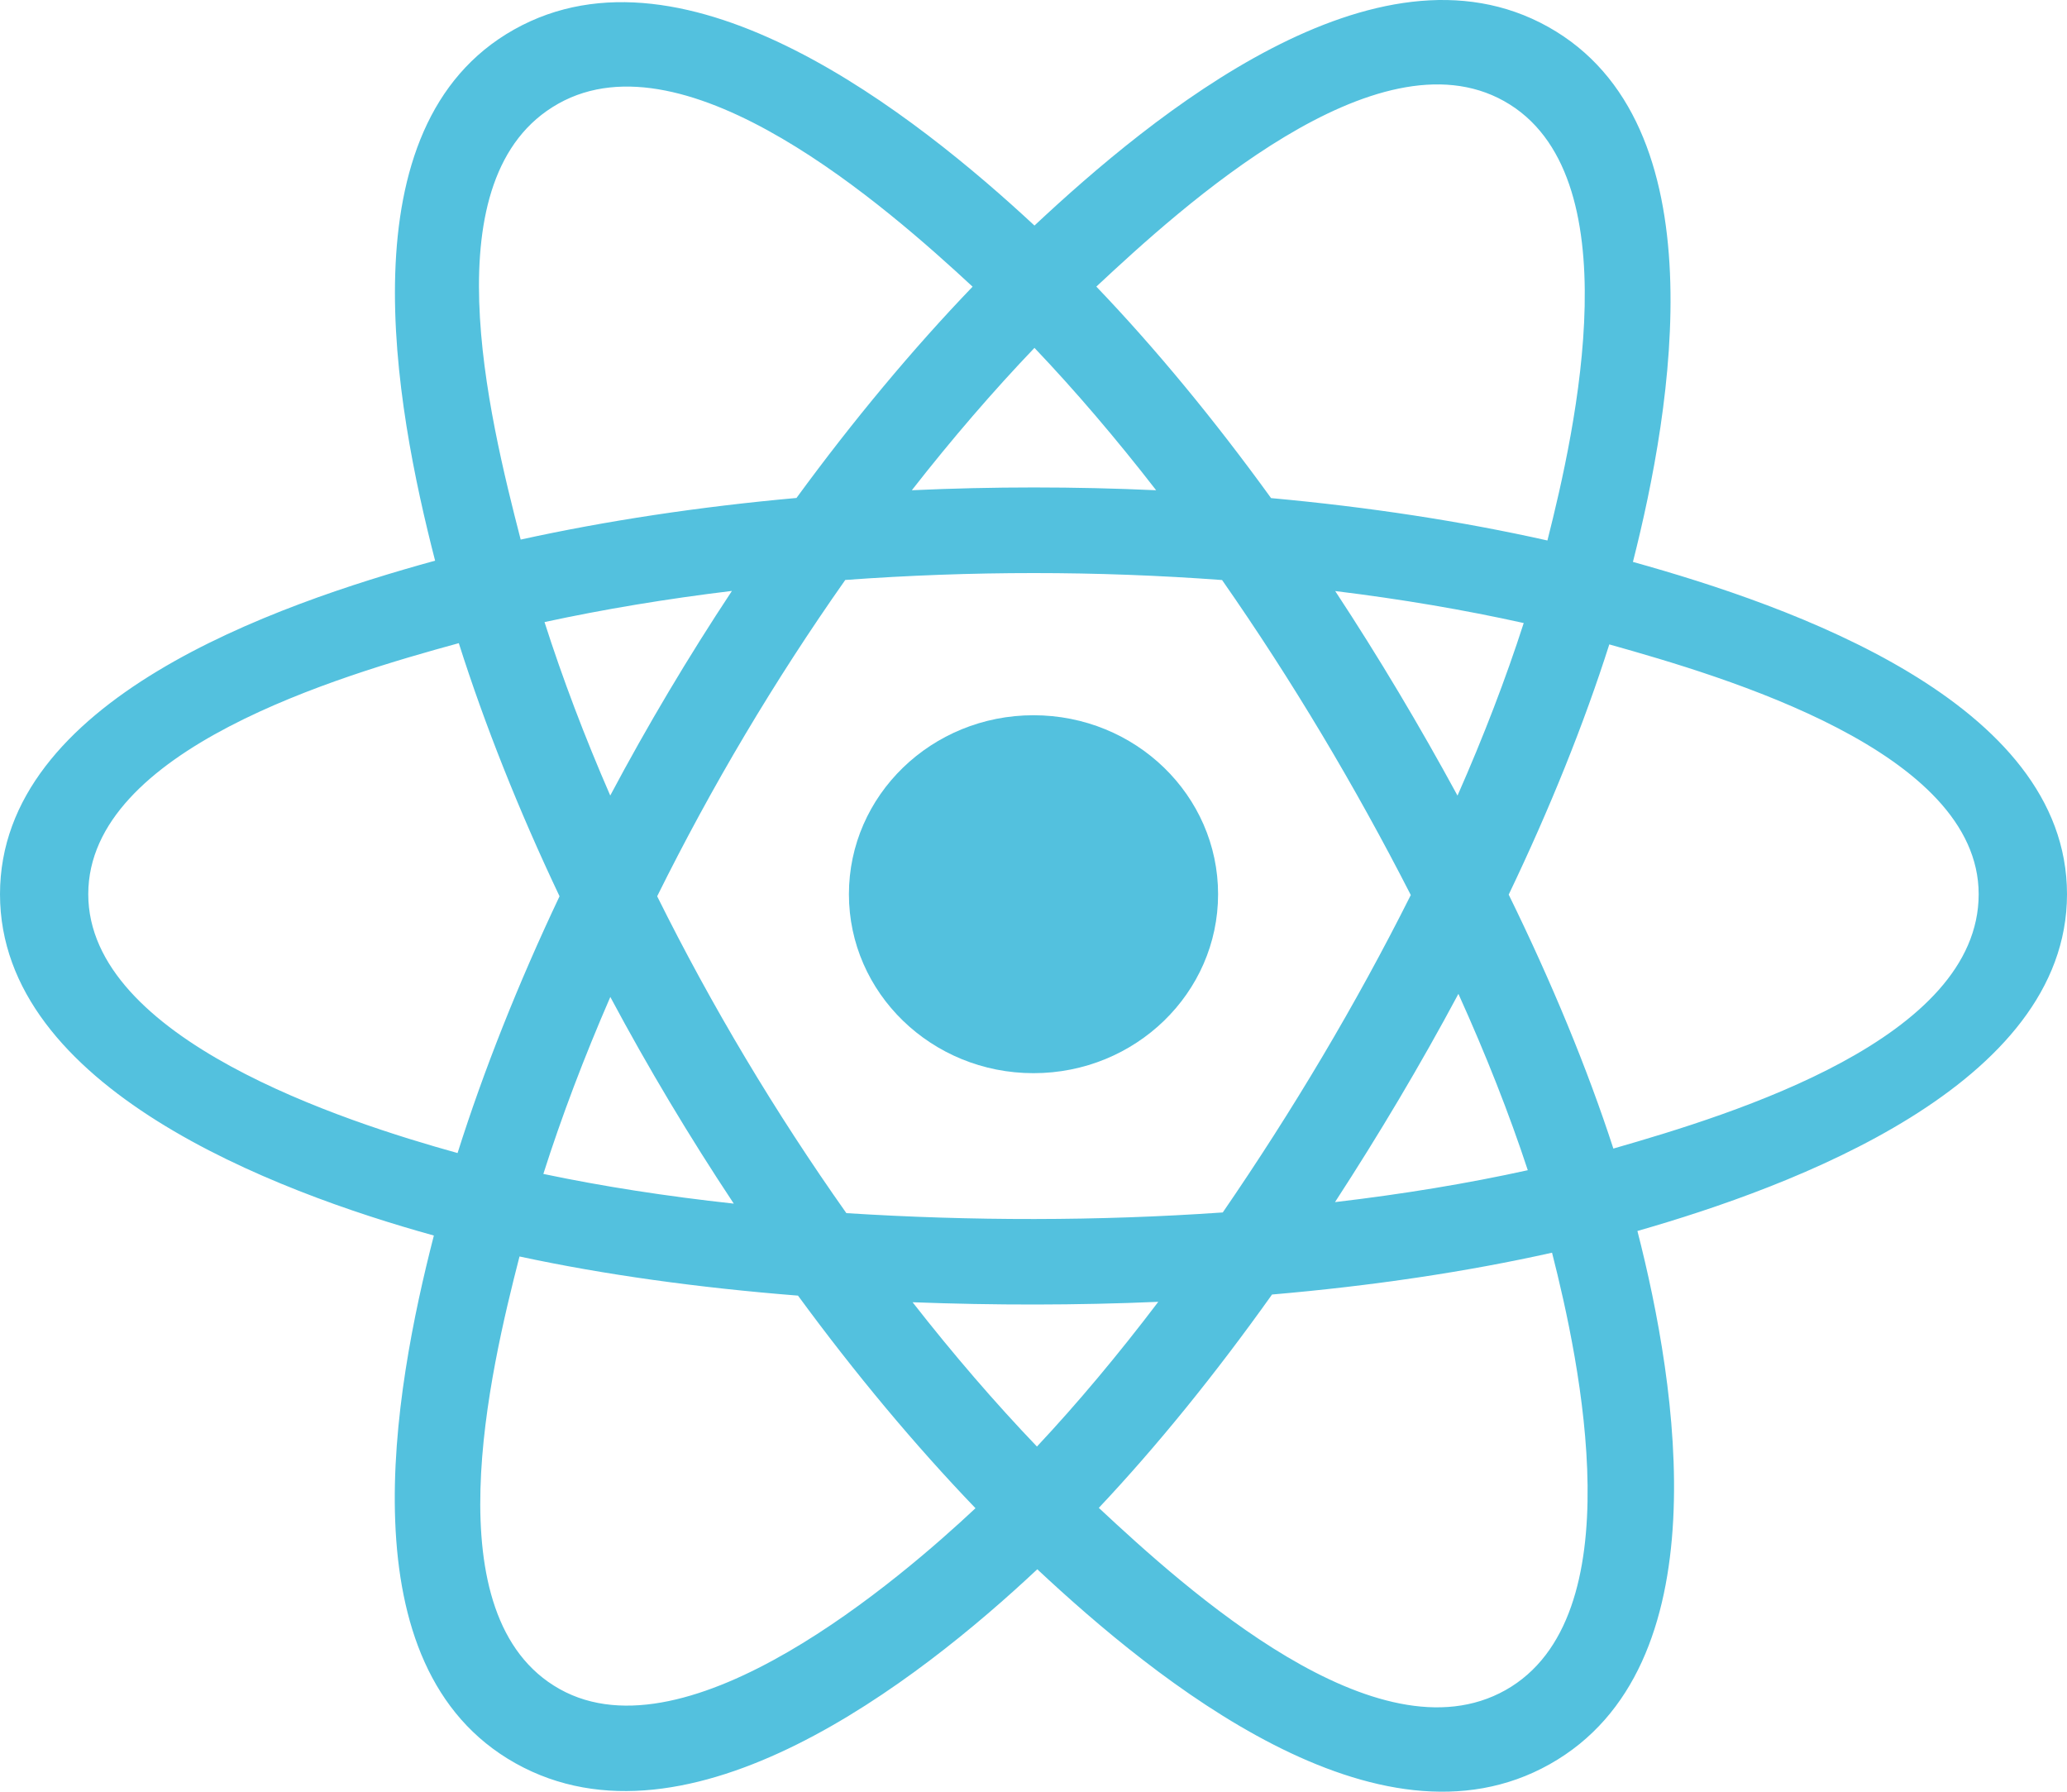
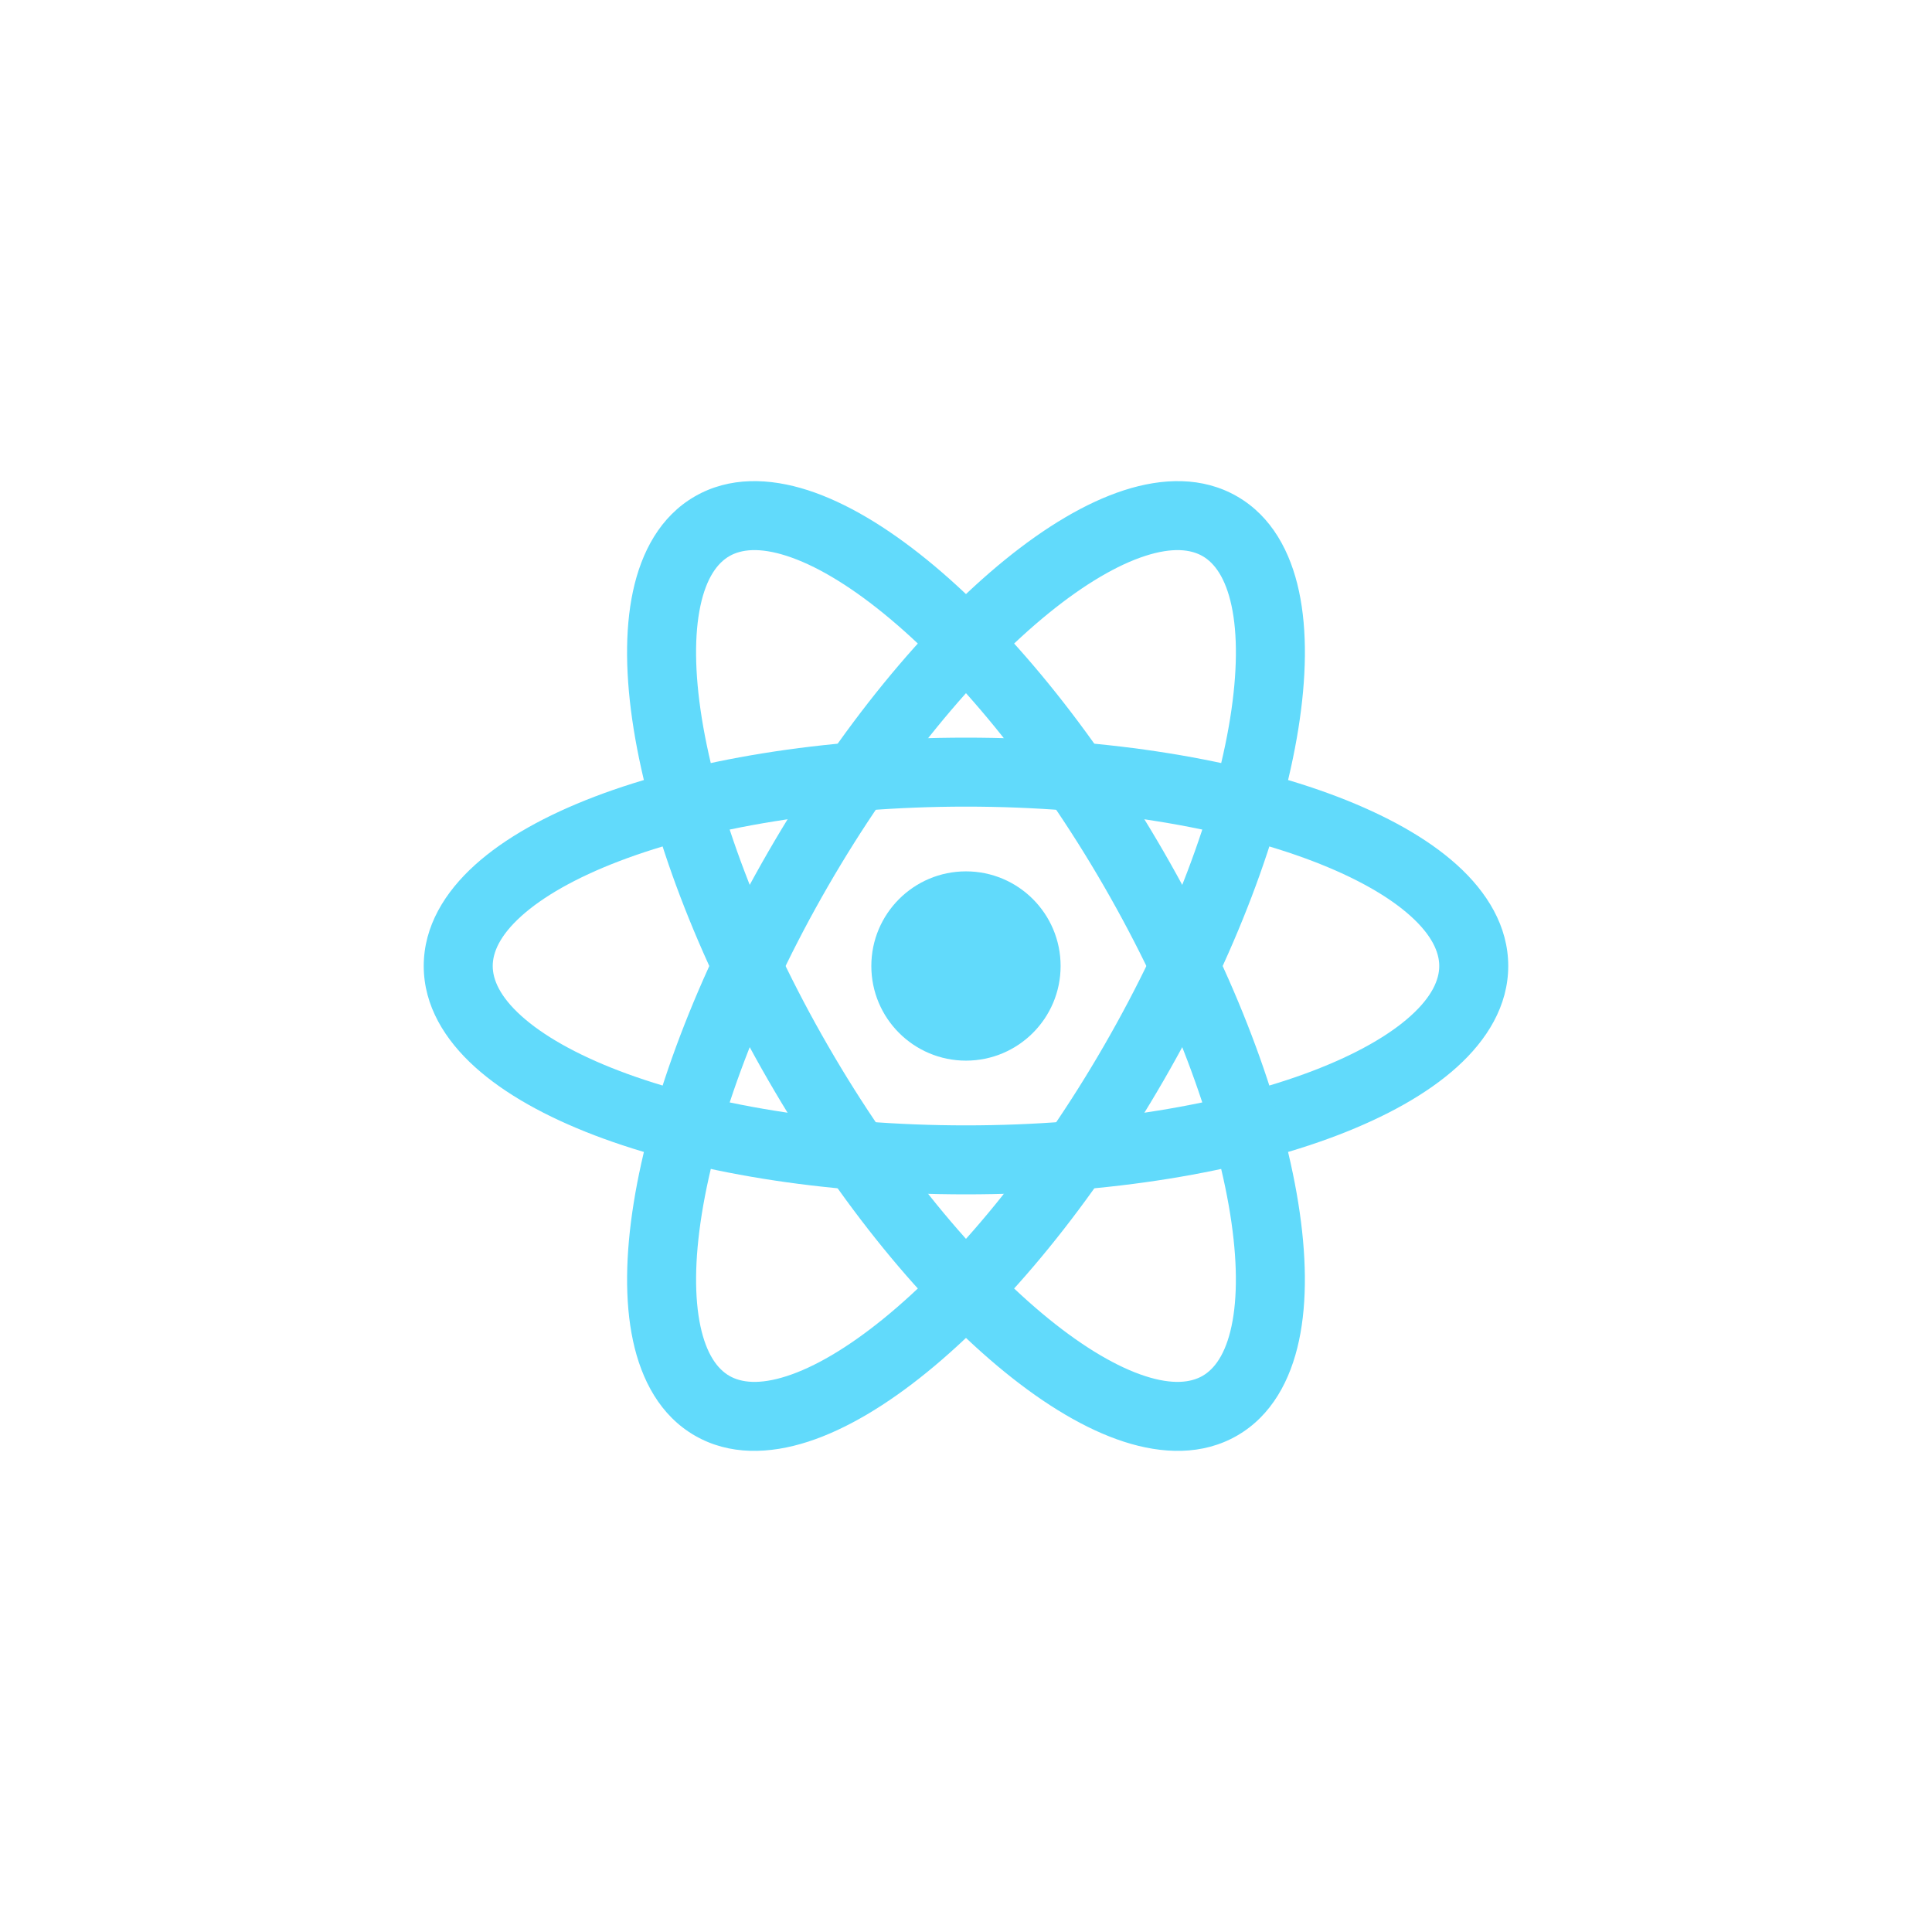
- <svg xmlns="http://www.w3.org/2000/svg" fill="none" viewBox="1 3 30 26">
-   <path d="M18.679 15.976C18.679 14.541 17.48 13.379 16 13.379C14.521 13.379 13.321 14.541 13.321 15.976C13.321 17.41 14.521 18.573 16 18.573C17.48 18.573 18.679 17.41 18.679 15.976Z" fill="#53C1DE" />
-   <path fill-rule="evenodd" clip-rule="evenodd" d="M24.7 11.154C25.266 8.925 25.977 4.791 23.47 3.39C20.975 1.995 17.728 4.668 16.014 6.273C14.304 4.684 10.966 2.022 8.462 3.428C5.968 4.828 6.737 8.893 7.315 11.136C4.988 11.776 1 13.156 1 15.976C1 18.787 4.984 20.289 7.297 20.929C6.717 23.184 5.986 27.191 8.483 28.588C10.997 29.993 14.325 27.395 16.055 25.772C17.781 27.386 20.997 30.002 23.492 28.601C25.996 27.196 25.344 23.118 24.765 20.863C27.007 20.221 31 18.752 31 15.976C31 13.184 26.99 11.792 24.7 11.154ZM24.416 19.667C24.037 18.502 23.524 17.262 22.897 15.982C23.495 14.732 23.988 13.509 24.357 12.351C26.036 12.823 29.718 13.901 29.718 15.976C29.718 18.07 26.185 19.159 24.416 19.667ZM22.85 27.526C20.988 28.571 18.222 26.07 16.948 24.881C17.793 23.984 18.638 22.942 19.462 21.785C20.913 21.66 22.283 21.456 23.526 21.178C23.933 22.773 24.72 26.476 22.85 27.526ZM9.124 27.511C7.261 26.47 8.113 22.895 8.54 21.233C9.768 21.497 11.129 21.686 12.582 21.801C13.412 22.933 14.282 23.974 15.158 24.886C14.075 25.901 10.995 28.557 9.124 27.511ZM2.281 15.976C2.281 13.874 5.942 12.803 7.659 12.333C8.035 13.517 8.527 14.754 9.121 16.006C8.519 17.277 8.02 18.534 7.641 19.732C6.004 19.278 2.281 18.079 2.281 15.976ZM9.104 4.504C10.973 3.454 13.875 6.01 15.116 7.16C14.244 8.068 13.383 9.101 12.56 10.226C11.149 10.353 9.799 10.557 8.557 10.83C8.091 9.021 7.236 5.552 9.104 4.504ZM20.379 11.577C21.337 11.694 22.254 11.85 23.115 12.041C22.856 12.844 22.534 13.684 22.154 14.545C21.604 13.533 21.014 12.542 20.379 11.577ZM16.014 8.048C16.605 8.669 17.197 9.362 17.78 10.114C16.599 10.06 15.415 10.06 14.234 10.114C14.817 9.368 15.414 8.676 16.014 8.048ZM9.857 14.544C9.483 13.686 9.164 12.842 8.903 12.027C9.759 11.842 10.672 11.69 11.623 11.575C10.987 12.537 10.397 13.528 9.857 14.544ZM11.65 20.466C10.668 20.359 9.741 20.215 8.886 20.035C9.15 19.206 9.477 18.343 9.858 17.467C10.406 18.493 11.005 19.494 11.65 20.466ZM16.05 23.991C15.442 23.356 14.836 22.653 14.245 21.897C15.433 21.942 16.623 21.942 17.811 21.891C17.227 22.661 16.637 23.365 16.05 23.991ZM22.167 17.422C22.568 18.308 22.906 19.166 23.174 19.981C22.304 20.173 21.365 20.328 20.376 20.444C21.015 19.461 21.615 18.454 22.167 17.422ZM18.747 20.594C16.93 20.72 15.102 20.719 13.284 20.604C12.251 19.142 11.331 17.603 10.538 16.006C11.328 14.412 12.24 12.876 13.268 11.416C15.088 11.283 16.918 11.282 18.737 11.417C19.756 12.877 20.668 14.409 21.476 15.988C20.677 17.581 19.759 19.12 18.747 20.594ZM22.83 4.467C24.701 5.513 23.868 9.227 23.459 10.843C22.215 10.564 20.863 10.357 19.448 10.228C18.624 9.09 17.77 8.055 16.912 7.159C18.169 5.984 20.978 3.431 22.83 4.467Z" fill="#53C1DE" />
+ <svg xmlns="http://www.w3.org/2000/svg" width="65" height="65" viewBox="0 0 65 65" fill="none">
+   <path d="M32.499 35.684C34.257 35.684 35.683 34.258 35.683 32.5C35.683 30.742 34.257 29.316 32.499 29.316C30.741 29.316 29.315 30.742 29.315 32.5C29.315 34.258 30.741 35.684 32.499 35.684Z" fill="#61DAFB" />
+   <path fill-rule="evenodd" clip-rule="evenodd" d="M17.537 30.823C16.816 31.474 16.577 32.042 16.577 32.5C16.577 32.958 16.816 33.526 17.537 34.177C18.258 34.828 19.366 35.467 20.834 36.028C23.762 37.146 27.887 37.862 32.499 37.862C37.112 37.862 41.236 37.146 44.165 36.028C45.633 35.467 46.741 34.828 47.462 34.177C48.183 33.526 48.422 32.958 48.422 32.5C48.422 32.042 48.183 31.474 47.462 30.823C46.741 30.172 45.633 29.533 44.165 28.972C41.236 27.854 37.112 27.138 32.499 27.138C27.887 27.138 23.762 27.854 20.834 28.972C19.366 29.533 18.258 30.172 17.537 30.823ZM20.006 26.803C23.26 25.561 27.678 24.817 32.499 24.817C37.321 24.817 41.739 25.561 44.993 26.803C46.616 27.423 48.01 28.189 49.018 29.099C50.026 30.009 50.743 31.157 50.743 32.5C50.743 33.843 50.026 34.99 49.018 35.9C48.01 36.81 46.616 37.577 44.993 38.197C41.739 39.439 37.321 40.183 32.499 40.183C27.678 40.183 23.26 39.439 20.006 38.197C18.383 37.577 16.989 36.81 15.981 35.9C14.973 34.99 14.256 33.843 14.256 32.5C14.256 31.157 14.973 30.009 15.981 29.099C16.989 28.189 18.383 27.423 20.006 26.803Z" fill="#61DAFB" />
+   <path fill-rule="evenodd" clip-rule="evenodd" d="M26.47 18.703C25.546 18.404 24.934 18.482 24.538 18.711C24.142 18.94 23.768 19.431 23.565 20.381C23.362 21.33 23.363 22.61 23.611 24.161C24.107 27.256 25.549 31.186 27.856 35.181C30.162 39.176 32.844 42.389 35.277 44.367C36.496 45.358 37.604 45.998 38.528 46.297C39.452 46.596 40.064 46.518 40.46 46.289C40.857 46.06 41.23 45.569 41.433 44.619C41.636 43.67 41.636 42.391 41.387 40.839C40.891 37.743 39.449 33.814 37.143 29.819C34.836 25.824 32.154 22.611 29.722 20.634C28.502 19.642 27.394 19.002 26.47 18.703ZM31.186 18.832C33.889 21.029 36.742 24.483 39.153 28.658C41.564 32.834 43.128 37.032 43.679 40.471C43.954 42.187 43.987 43.777 43.703 45.105C43.419 46.433 42.784 47.628 41.621 48.3C40.458 48.971 39.105 48.923 37.813 48.505C36.521 48.087 35.161 47.264 33.813 46.168C31.109 43.971 28.256 40.517 25.845 36.342C23.434 32.166 21.87 27.968 21.319 24.529C21.044 22.813 21.011 21.223 21.295 19.895C21.579 18.567 22.214 17.372 23.377 16.701C24.541 16.029 25.893 16.077 27.185 16.494C28.477 16.913 29.837 17.736 31.186 18.832Z" fill="#61DAFB" />
+   <path fill-rule="evenodd" clip-rule="evenodd" d="M41.434 20.381C41.23 19.431 40.857 18.94 40.461 18.711C40.064 18.482 39.453 18.404 38.528 18.703C37.605 19.002 36.497 19.642 35.277 20.634C32.845 22.611 30.163 25.824 27.856 29.819C25.55 33.814 24.108 37.743 23.612 40.839C23.363 42.391 23.363 43.67 23.566 44.62C23.769 45.569 24.142 46.06 24.538 46.289C24.935 46.518 25.547 46.596 26.471 46.297C27.395 45.998 28.503 45.358 29.722 44.367C32.155 42.389 34.837 39.176 37.143 35.181C39.45 31.186 40.892 27.257 41.388 24.161C41.636 22.61 41.637 21.33 41.434 20.381ZM43.68 24.529C43.129 27.968 41.564 32.166 39.154 36.342C36.743 40.517 33.889 43.971 31.186 46.168C29.838 47.264 28.477 48.087 27.185 48.505C25.893 48.923 24.541 48.971 23.378 48.3C22.214 47.628 21.58 46.433 21.296 45.105C21.012 43.777 21.045 42.187 21.32 40.471C21.871 37.032 23.435 32.834 25.846 28.658C28.257 24.483 31.11 21.029 33.813 18.832C35.161 17.736 36.522 16.913 37.814 16.495C39.106 16.077 40.458 16.029 41.621 16.701C42.785 17.372 43.42 18.567 43.704 19.895C43.988 21.223 43.955 22.813 43.68 24.529Z" fill="#61DAFB" />
</svg>
